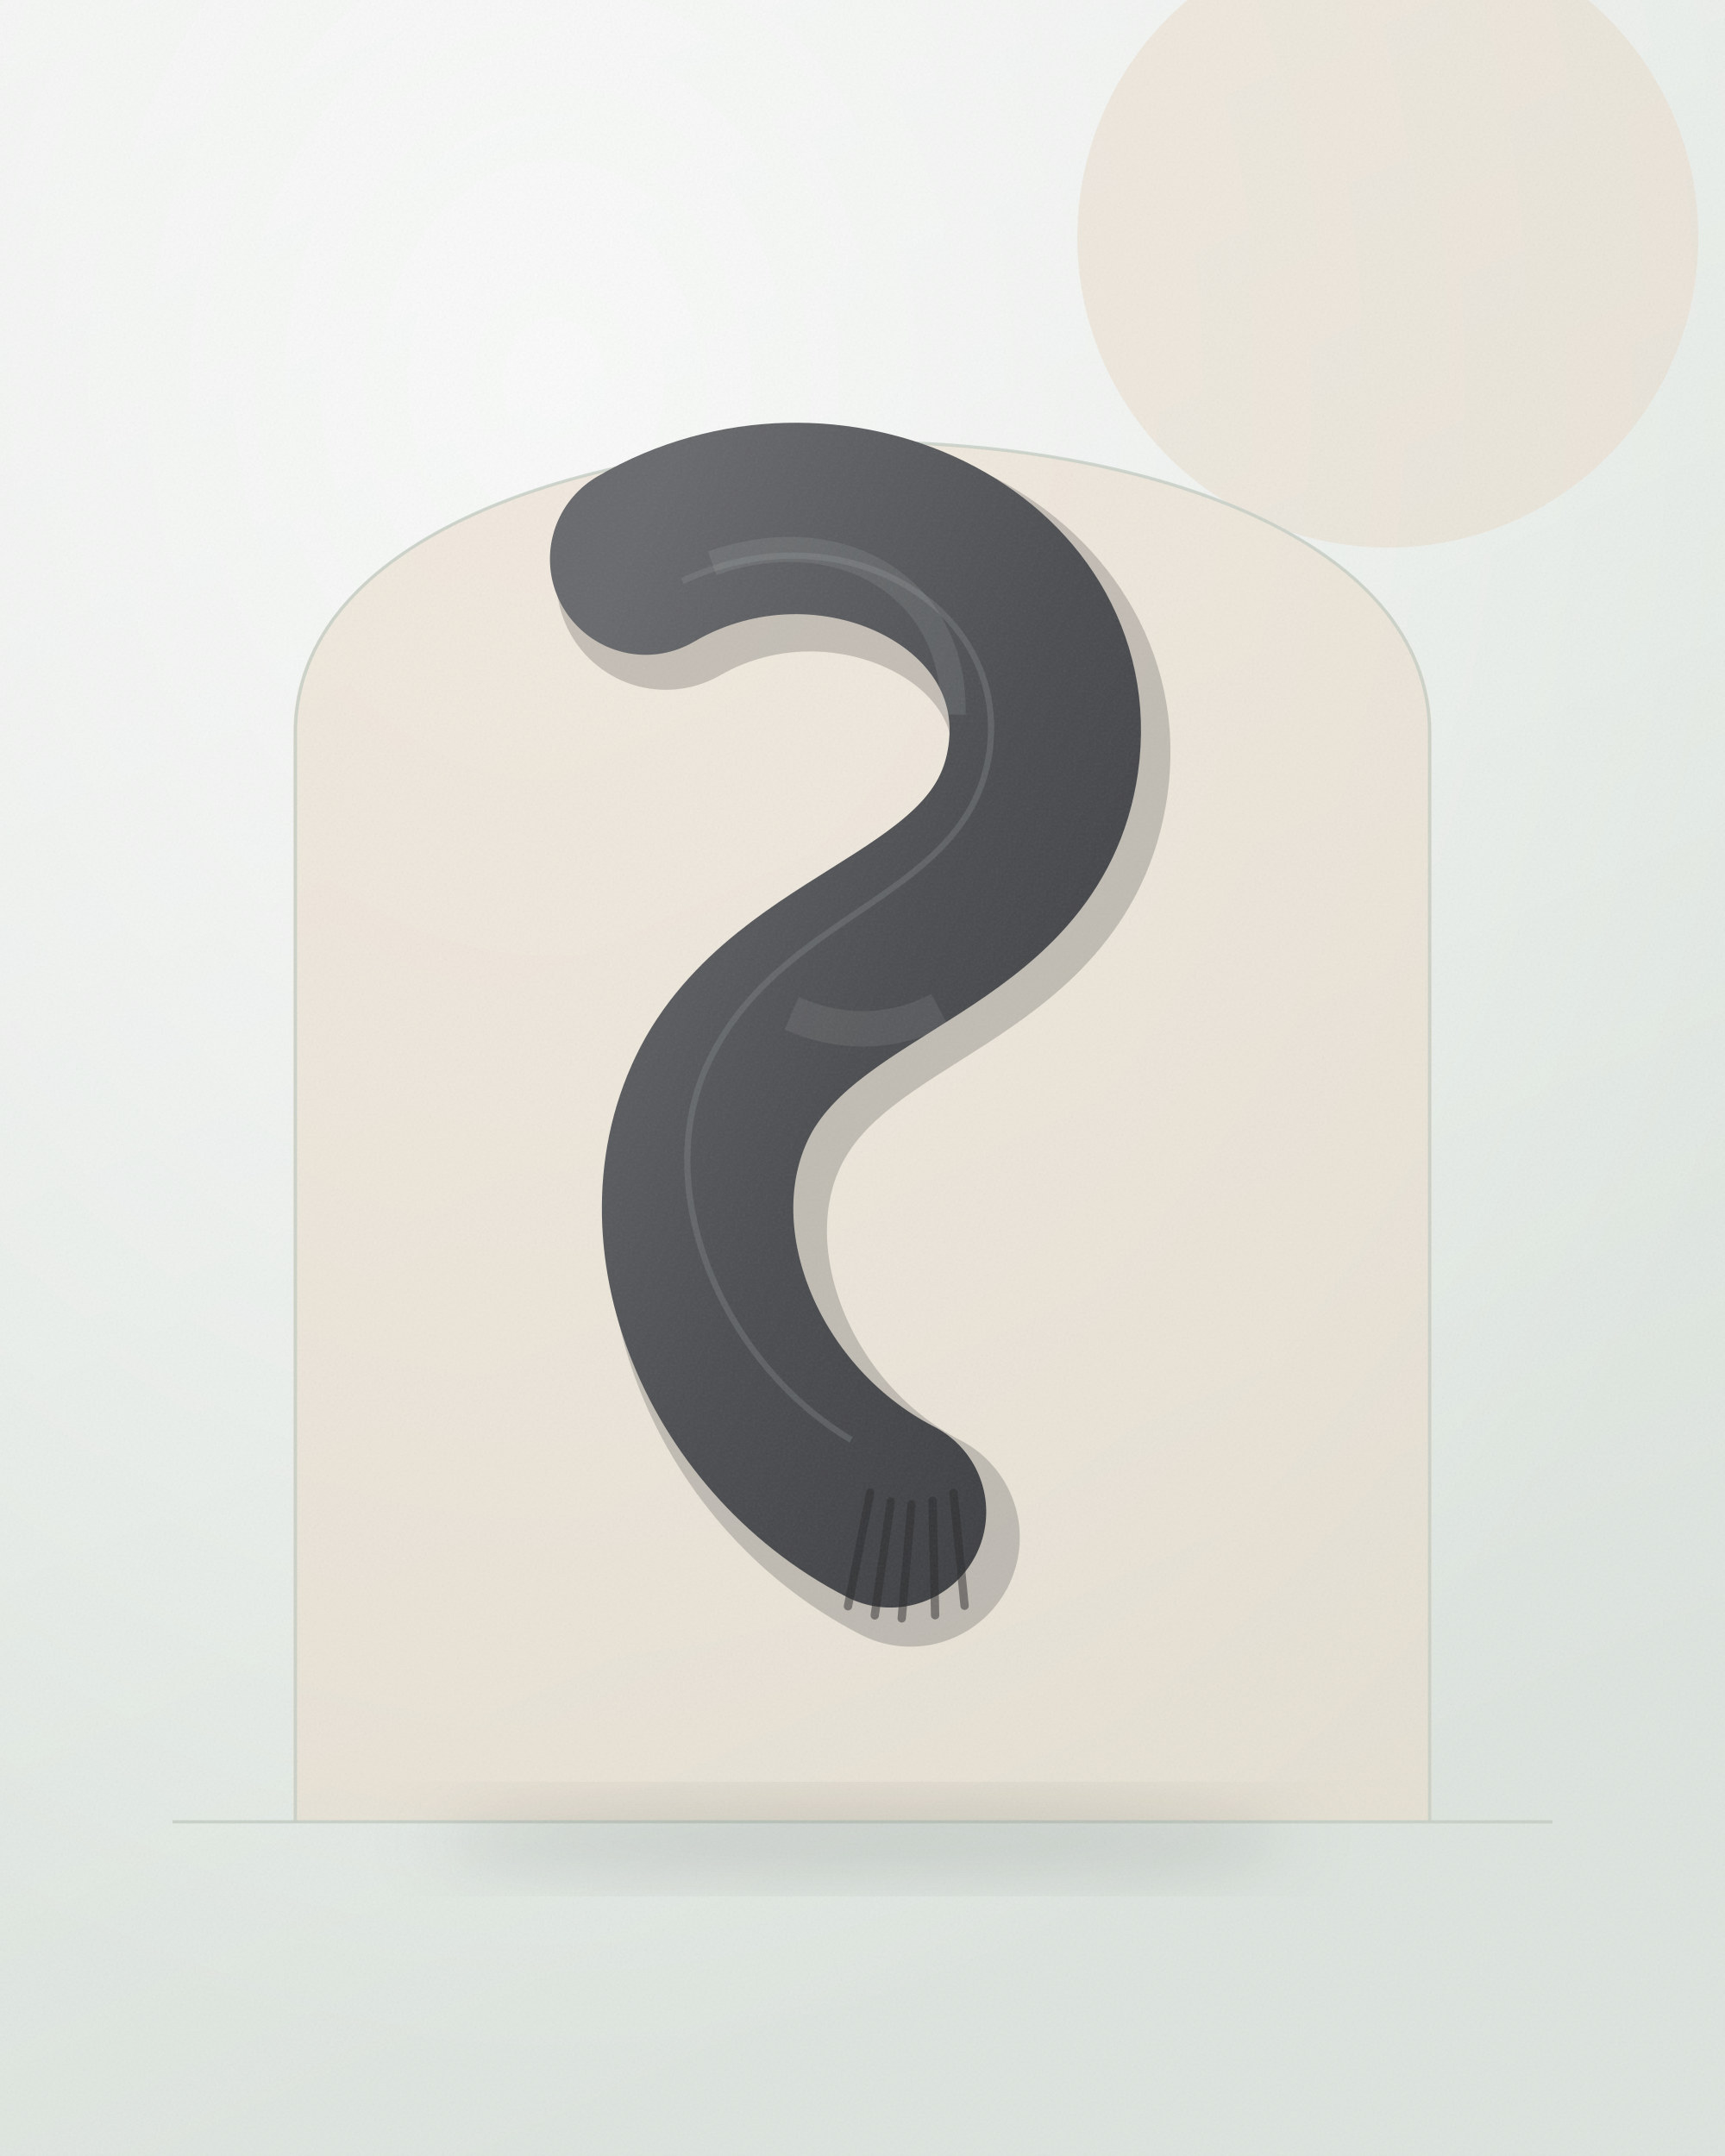
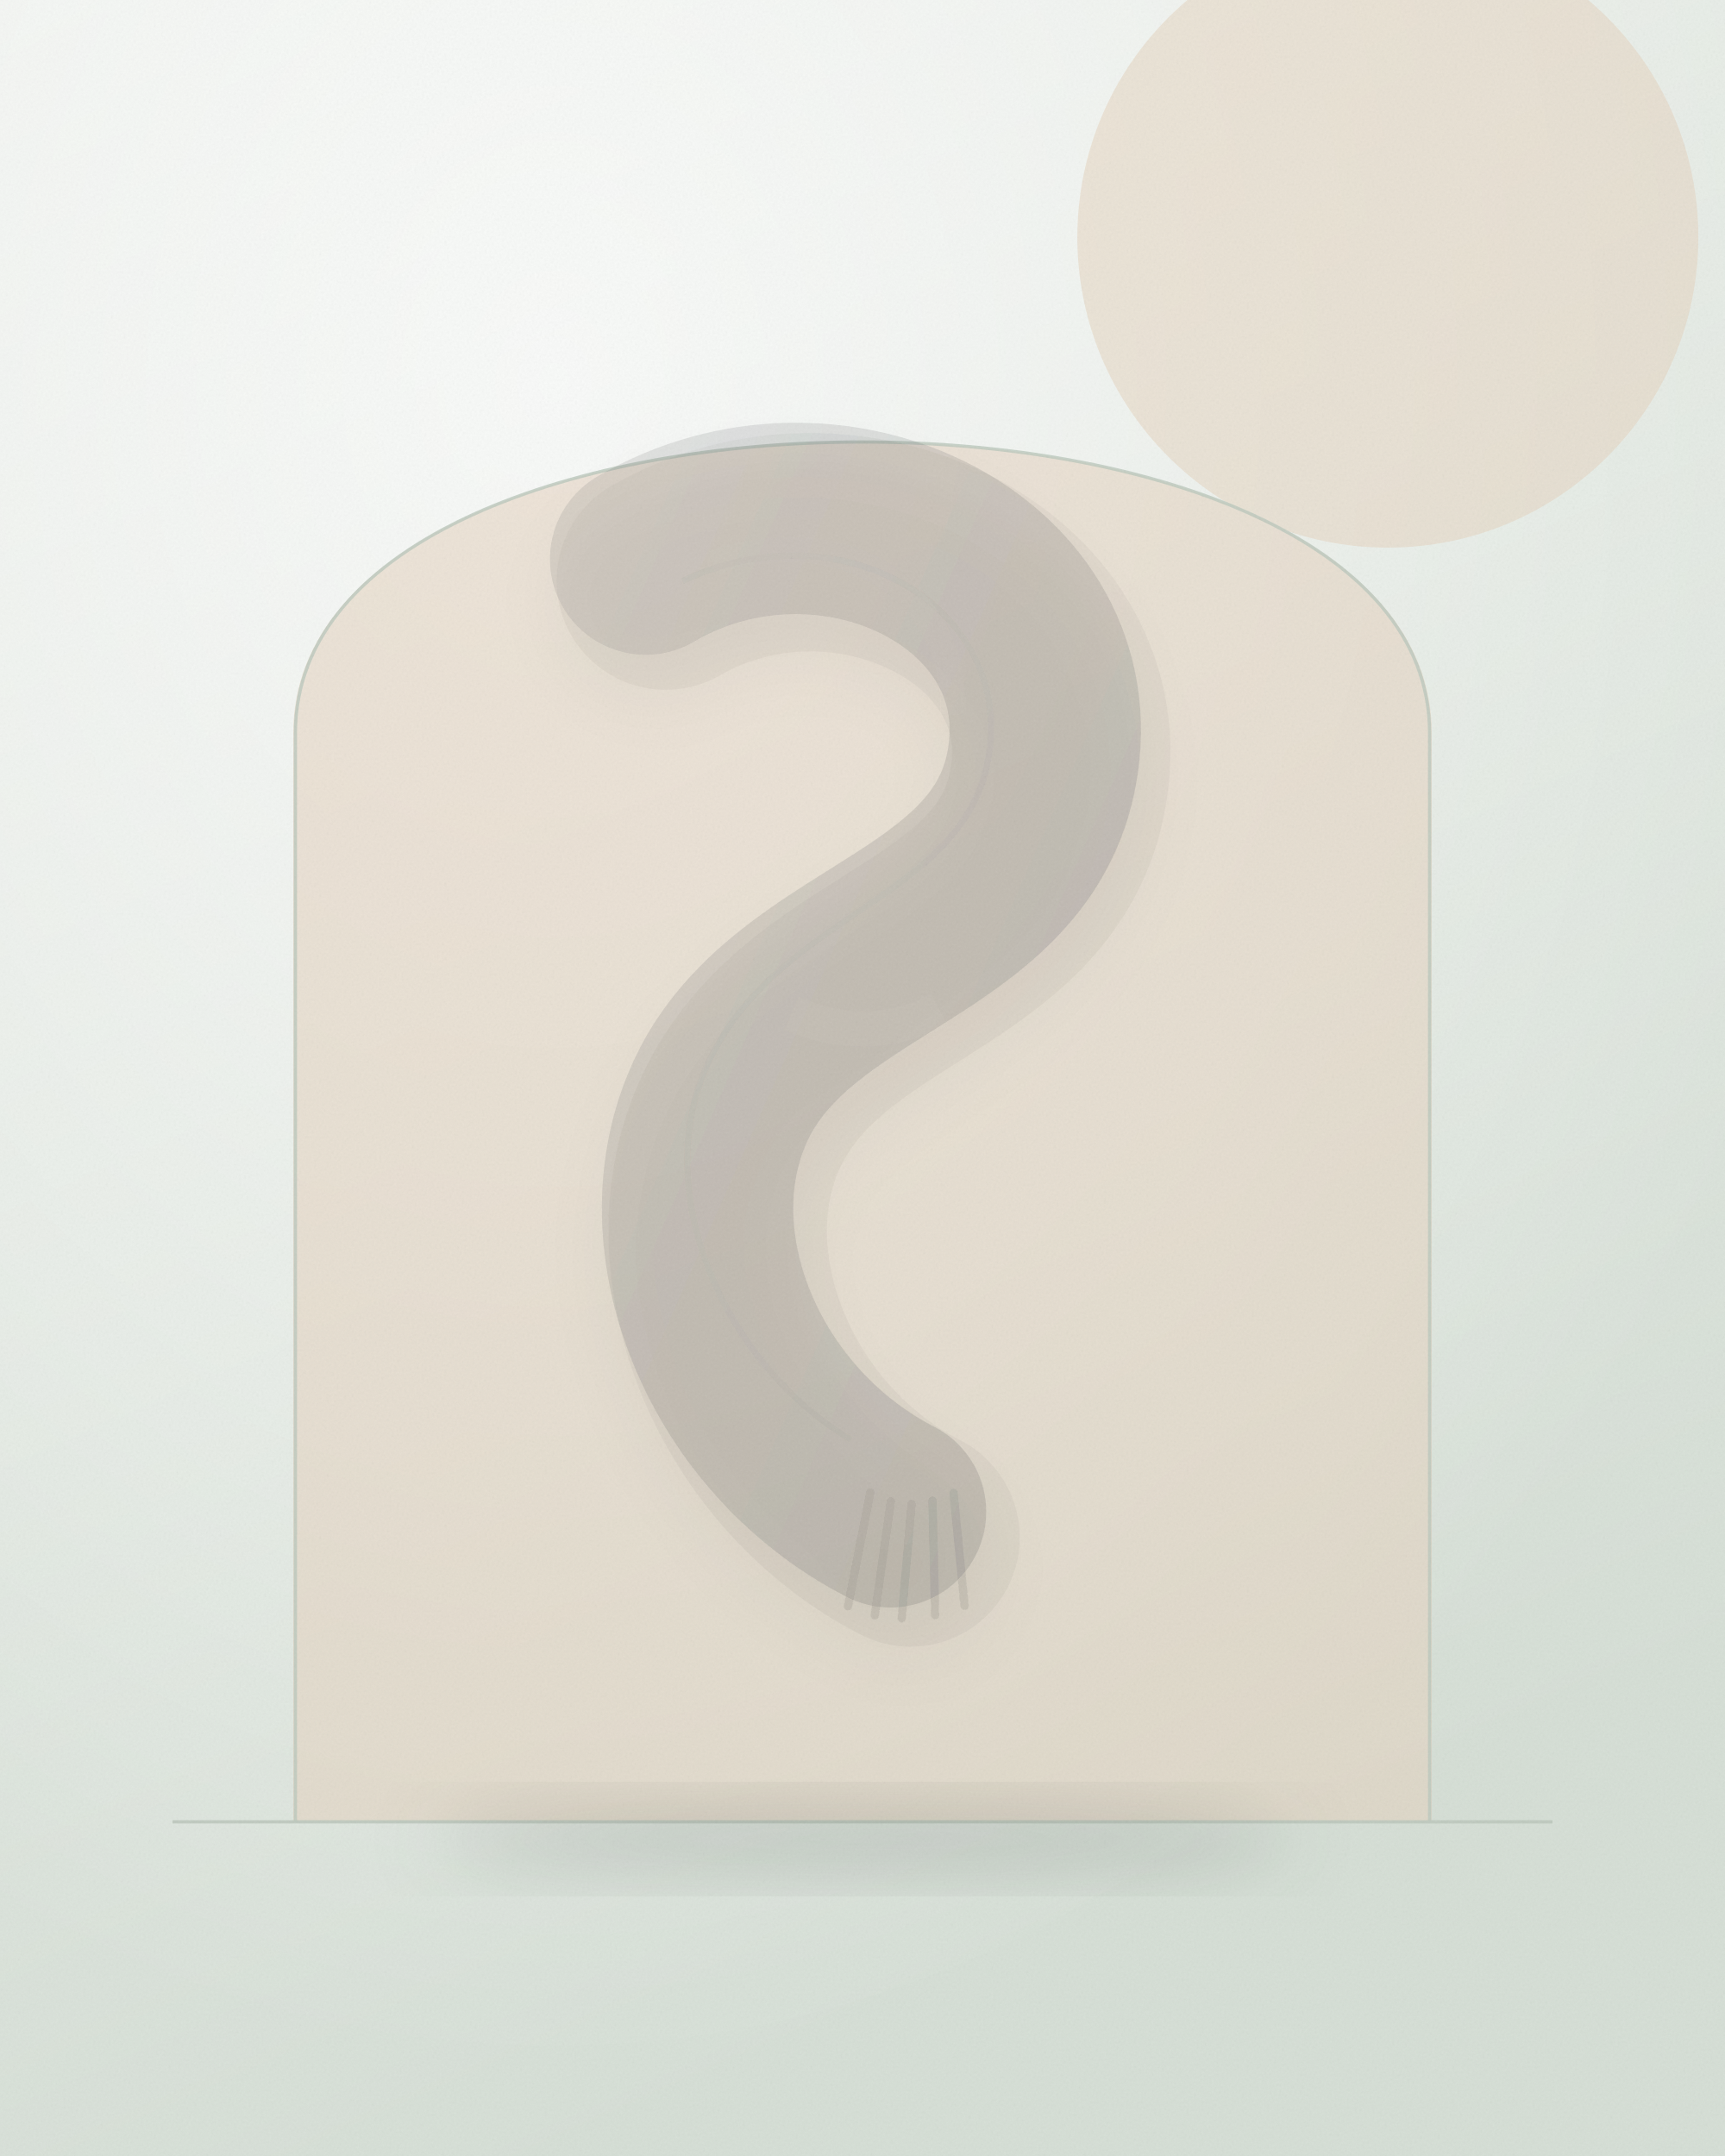
<svg xmlns="http://www.w3.org/2000/svg" viewBox="0 0 800 1000" width="800" height="1000" role="img">
  <defs>
    <linearGradient id="bg" x1="0" y1="0" x2="0.35" y2="1">
-       <stop offset="0" stop-color="#eef1ee" />
-       <stop offset="1" stop-color="#dde4de" />
+       <stop offset="0" stop-color="#edf1ec" />
+       <stop offset="1" stop-color="#d5ded5" />
    </linearGradient>
    <radialGradient id="glow" cx="32%" cy="18%" r="78%">
      <stop offset="0" stop-color="#ffffff" stop-opacity="0.72" />
      <stop offset="1" stop-color="#ffffff" stop-opacity="0" />
    </radialGradient>
    <linearGradient id="body" x1="0" y1="0" x2="1" y2="1">
      <stop offset="0" stop-color="#68696c" />
      <stop offset="0.55" stop-color="#4b4d50" />
      <stop offset="1" stop-color="#3e3f42" />
    </linearGradient>
    <linearGradient id="bodySoft" x1="0" y1="0" x2="1" y2="0.7">
      <stop offset="0" stop-color="#888a8c" />
      <stop offset="1" stop-color="#4b4d50" />
    </linearGradient>
    <linearGradient id="metal" x1="0" y1="0" x2="1" y2="1">
      <stop offset="0" stop-color="#f3eee2" />
      <stop offset="0.35" stop-color="#cdbfa6" />
      <stop offset="0.62" stop-color="#f8f3e8" />
      <stop offset="1" stop-color="#9d8b70" />
    </linearGradient>
    <filter id="grain">
      <feTurbulence type="fractalNoise" baseFrequency="0.86" numOctaves="2" stitchTiles="stitch" />
      <feColorMatrix type="saturate" values="0" />
      <feComponentTransfer>
        <feFuncA type="linear" slope="0.11" />
      </feComponentTransfer>
    </filter>
+     <filter id="objectShadow" x="-30%" y="-30%" width="160%" height="170%">
+       <feDropShadow dx="0" dy="18" stdDeviation="14" flood-color="#29312b" flood-opacity="0.2" />
+     </filter>
    <filter id="blur">
      <feGaussianBlur stdDeviation="18" />
    </filter>
    <filter id="soft">
      <feGaussianBlur stdDeviation="4" />
    </filter>
  </defs>
  <rect width="800" height="1000" fill="url(#bg)" />
  <rect width="800" height="1000" fill="url(#glow)" />
-   <circle cx="643.636" cy="110" r="144" fill="#eadccc" opacity="0.55" />
-   <path d="M 136 845 L 136 340 C 136 160 664 160 664 340 L 664 845 Z" fill="#eadccc" opacity="0.58" />
-   <path d="M 137 845 L 137 340 C 137 160 663 160 663 340 L 663 845" fill="none" stroke="#c5cec5" stroke-width="1.5" opacity="0.8" />
-   <line x1="80" y1="845" x2="720" y2="845" stroke="#c5cec5" stroke-width="1.5" opacity="0.9" />
+   <circle cx="643.636" cy="110" r="144" fill="#e4d3bf" opacity="0.55" />
+   <path d="M 136 845 L 136 340 C 136 160 664 160 664 340 L 664 845 Z" fill="#e4d3bf" opacity="0.58" />
+   <path d="M 137 845 L 137 340 C 137 160 663 160 663 340 L 663 845" fill="none" stroke="#bcc8bd" stroke-width="1.5" opacity="0.8" />
+   <line x1="80" y1="845" x2="720" y2="845" stroke="#bcc8bd" stroke-width="1.5" opacity="0.9" />
  <ellipse cx="400" cy="853" rx="200" ry="22" fill="#29312b" opacity="0.14" filter="url(#blur)" />
-   <g transform="translate(400 500) scale(1 1) translate(-400 -500)">
+   <g transform="translate(400 500) scale(1 1) translate(-400 -500)" filter="url(#objectShadow)" stroke="#37383a" stroke-opacity="0.16" stroke-width="1.4" stroke-linejoin="round">
    <g transform="translate(400 500) rotate(1.8) scale(0.965) translate(-400 -500)">
      <g>
        <path d="M298 264 C382 212 500 264 490 354 C481 437 383 444 346 515 C310 584 350 682 430 720" fill="none" stroke="#292a2b" stroke-width="105" stroke-linecap="round" opacity="0.22" />
        <path d="M288 254 C374 200 492 252 482 344 C473 427 373 436 336 505 C300 574 340 670 420 708" fill="none" stroke="url(#body)" stroke-width="92" stroke-linecap="round" />
        <path d="M306 264 C380 226 464 270 456 342 C448 411 362 420 328 490 C297 552 335 638 400 674" fill="none" stroke="#888a8c" stroke-width="3" opacity="0.34" />
        <path d="M320 255 C382 231 438 264 438 324" fill="none" stroke="#c5c6c7" stroke-width="12" opacity="0.13" />
        <g stroke="#292a2b" stroke-width="4" stroke-linecap="round" opacity="0.5">
          <path d="M410 699 L401 754" />
          <path d="M420 703 L414 758" />
          <path d="M430 704 L427 759" />
          <path d="M440 702 L443 757" />
          <path d="M450 698 L457 752" />
        </g>
        <path d="M365 470 C390 480 415 478 436 466" fill="none" stroke="#c5c6c7" stroke-width="17" opacity="0.12" />
      </g>
    </g>
  </g>
  <rect width="800" height="1000" filter="url(#grain)" opacity="0.72" />
</svg>
